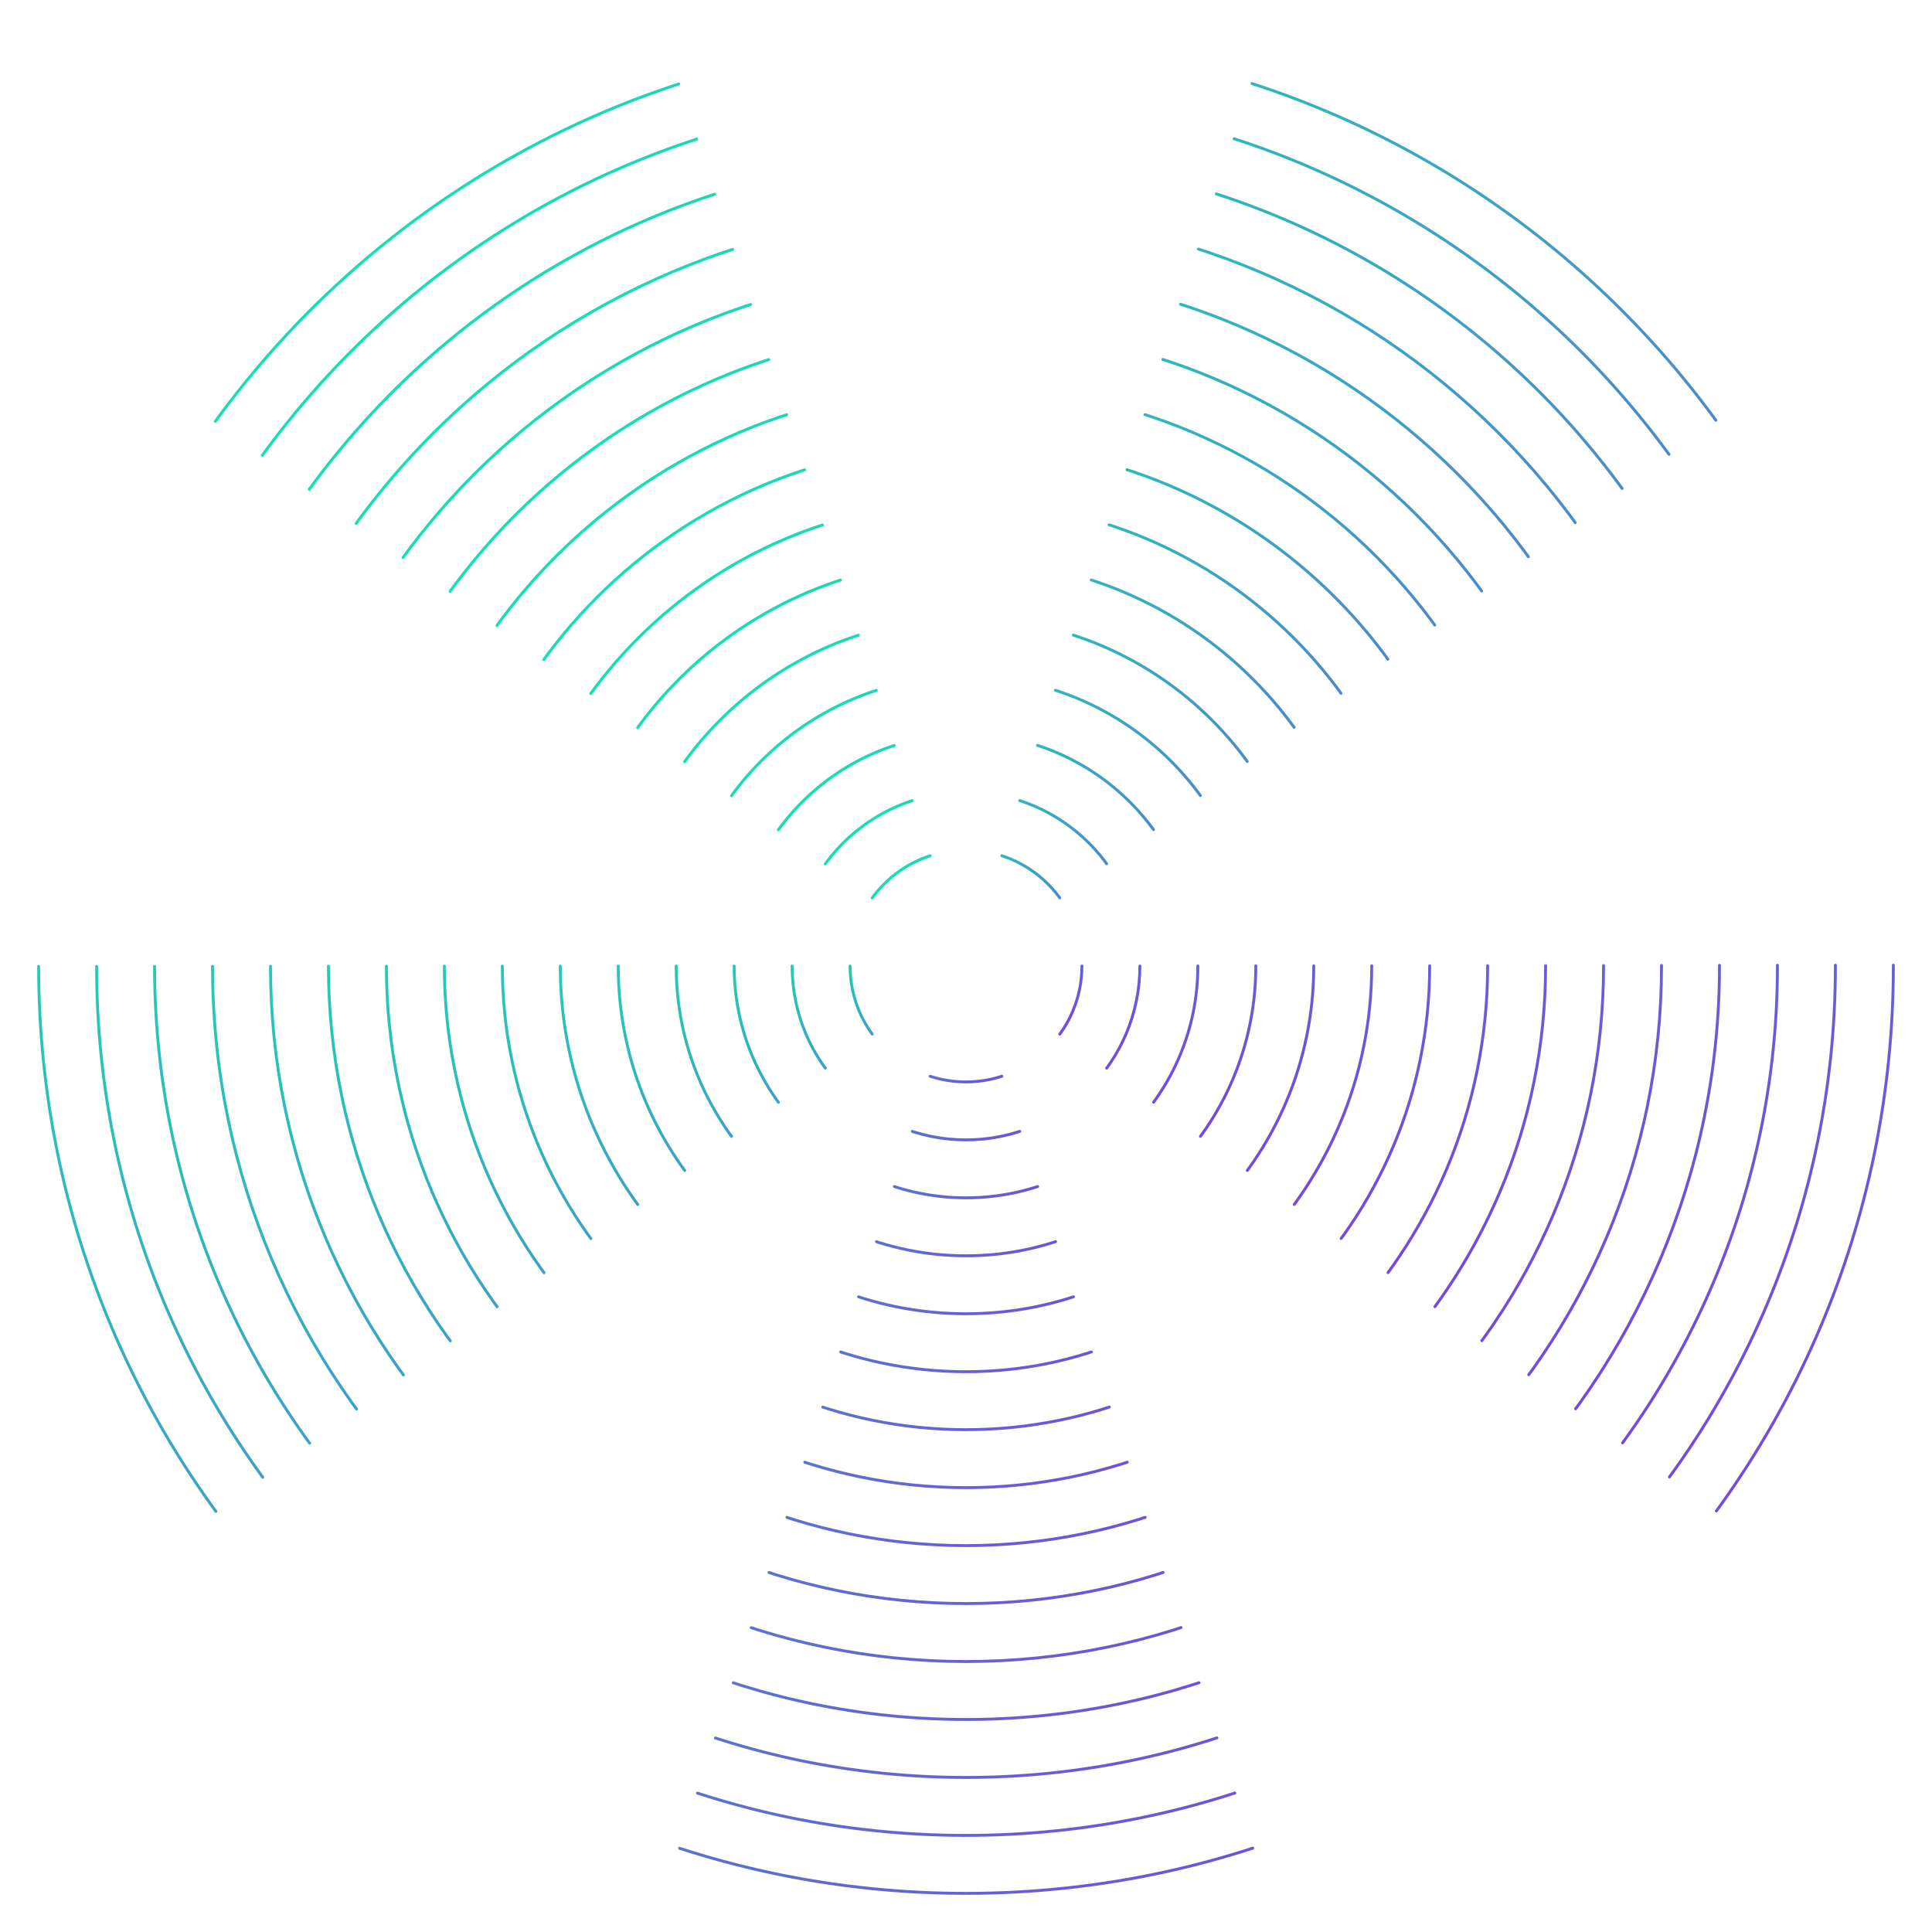
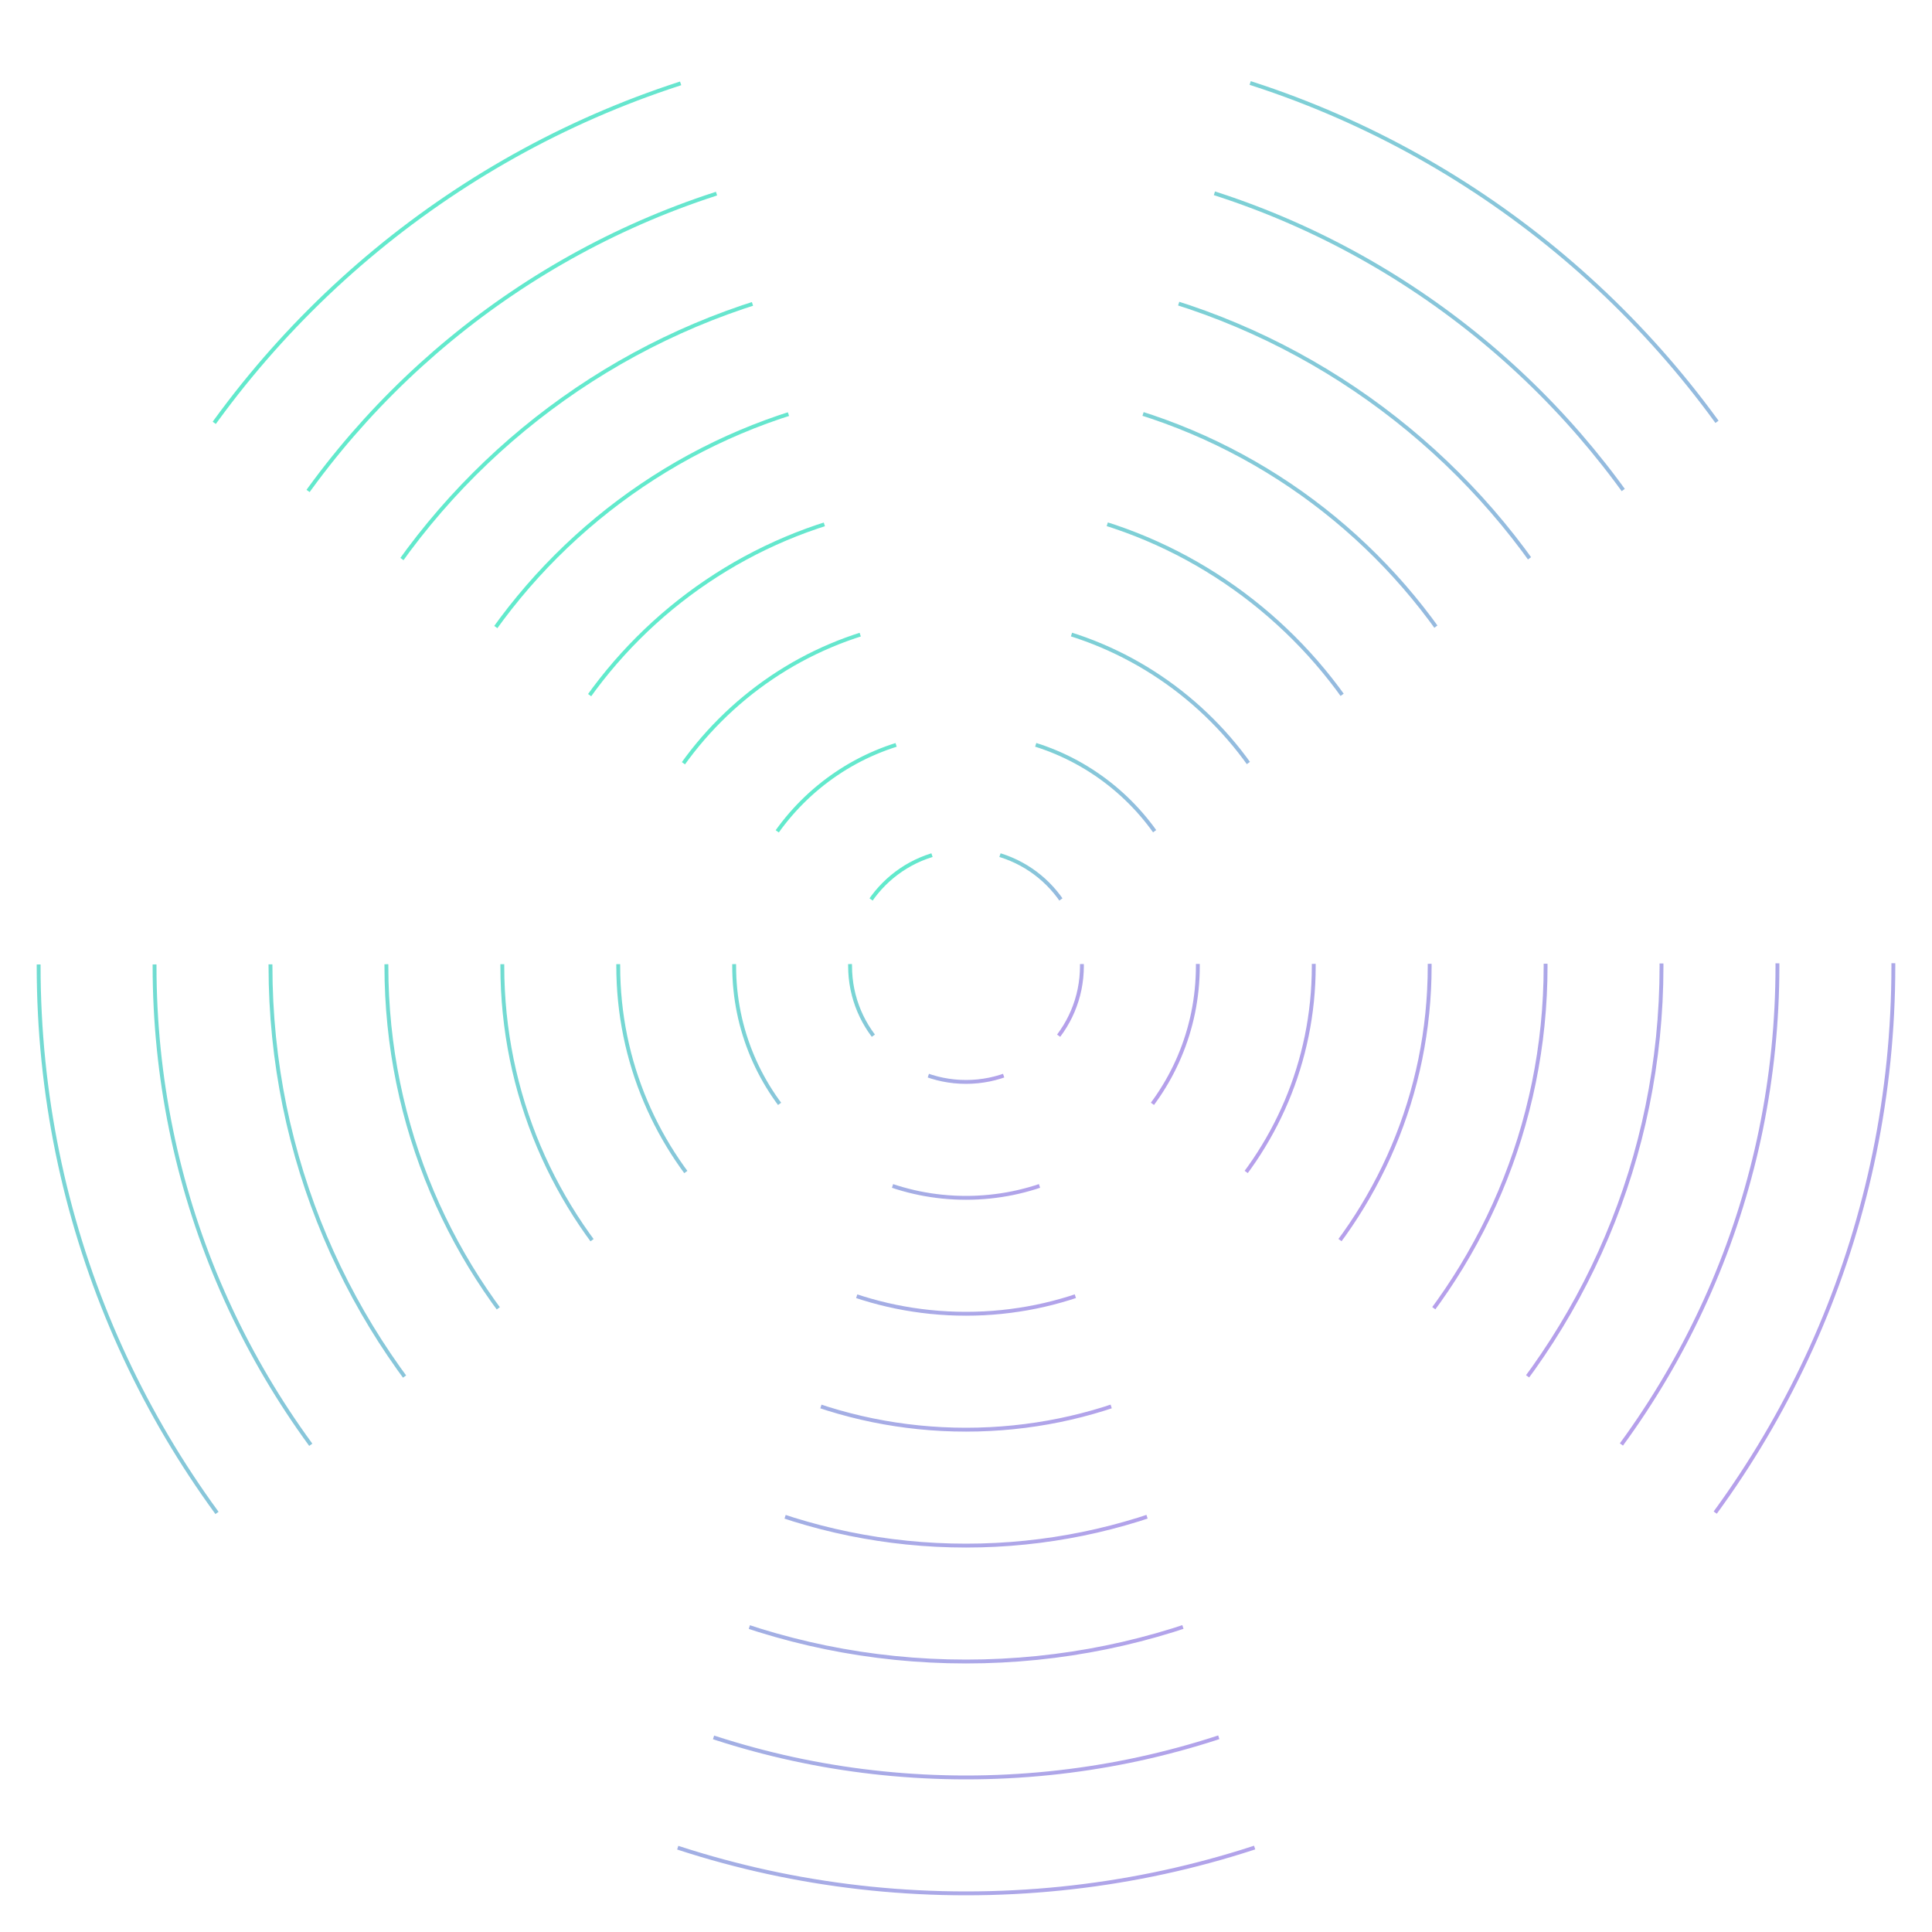
<svg xmlns="http://www.w3.org/2000/svg" viewBox="0 0 1000 1000">
  <defs>
    <linearGradient id="grad" x1="0%" y1="0%" x2="100%" y2="100%">
-       <stop offset="0%" stop-color="#00ffaa" />
-       <stop offset="100%" stop-color="#8a2be2" />
+       <stop offset="0%" stop-color="#00ffaa" stop-opacity="0.7" />
+       <stop offset="100%" stop-color="#8a2be2" stop-opacity="0.5" />
    </linearGradient>
  </defs>
-   <g stroke="url(#grad)" stroke-width="1.5" fill="none" stroke-linecap="round">
+   <g stroke="url(#grad)" stroke-width="2" fill="none" stroke-linecap="square">
    <circle cx="500" cy="500" r="480" stroke-dasharray="301.59 301.59">
      <animateTransform attributeName="transform" type="rotate" from="0 500 500" to="360 500 500" dur="240s" repeatCount="indefinite" />
    </circle>
-     <circle cx="500" cy="500" r="450" stroke-dasharray="282.74 282.74">
-       <animateTransform attributeName="transform" type="rotate" from="30 500 500" to="390 500 500" dur="228s" repeatCount="indefinite" />
-     </circle>
    <circle cx="500" cy="500" r="420" stroke-dasharray="263.89 263.89">
-       <animateTransform attributeName="transform" type="rotate" from="60 500 500" to="420 500 500" dur="216s" repeatCount="indefinite" />
-     </circle>
-     <circle cx="500" cy="500" r="390" stroke-dasharray="245.04 245.04">
-       <animateTransform attributeName="transform" type="rotate" from="90 500 500" to="450 500 500" dur="204s" repeatCount="indefinite" />
+       <animateTransform attributeName="transform" type="rotate" from="45 500 500" to="405 500 500" dur="210s" repeatCount="indefinite" />
    </circle>
    <circle cx="500" cy="500" r="360" stroke-dasharray="226.19 226.19">
-       <animateTransform attributeName="transform" type="rotate" from="120 500 500" to="480 500 500" dur="192s" repeatCount="indefinite" />
-     </circle>
-     <circle cx="500" cy="500" r="330" stroke-dasharray="207.35 207.35">
-       <animateTransform attributeName="transform" type="rotate" from="150 500 500" to="510 500 500" dur="180s" repeatCount="indefinite" />
+       <animateTransform attributeName="transform" type="rotate" from="90 500 500" to="450 500 500" dur="180s" repeatCount="indefinite" />
    </circle>
    <circle cx="500" cy="500" r="300" stroke-dasharray="188.50 188.50">
-       <animateTransform attributeName="transform" type="rotate" from="180 500 500" to="540 500 500" dur="168s" repeatCount="indefinite" />
-     </circle>
-     <circle cx="500" cy="500" r="270" stroke-dasharray="169.65 169.65">
-       <animateTransform attributeName="transform" type="rotate" from="210 500 500" to="570 500 500" dur="156s" repeatCount="indefinite" />
+       <animateTransform attributeName="transform" type="rotate" from="135 500 500" to="495 500 500" dur="150s" repeatCount="indefinite" />
    </circle>
    <circle cx="500" cy="500" r="240" stroke-dasharray="150.80 150.80">
-       <animateTransform attributeName="transform" type="rotate" from="240 500 500" to="600 500 500" dur="144s" repeatCount="indefinite" />
-     </circle>
-     <circle cx="500" cy="500" r="210" stroke-dasharray="131.95 131.95">
-       <animateTransform attributeName="transform" type="rotate" from="270 500 500" to="630 500 500" dur="132s" repeatCount="indefinite" />
+       <animateTransform attributeName="transform" type="rotate" from="180 500 500" to="540 500 500" dur="120s" repeatCount="indefinite" />
    </circle>
    <circle cx="500" cy="500" r="180" stroke-dasharray="113.10 113.10">
-       <animateTransform attributeName="transform" type="rotate" from="300 500 500" to="660 500 500" dur="120s" repeatCount="indefinite" />
-     </circle>
-     <circle cx="500" cy="500" r="150" stroke-dasharray="94.25 94.25">
-       <animateTransform attributeName="transform" type="rotate" from="330 500 500" to="690 500 500" dur="108s" repeatCount="indefinite" />
+       <animateTransform attributeName="transform" type="rotate" from="225 500 500" to="585 500 500" dur="90s" repeatCount="indefinite" />
    </circle>
    <circle cx="500" cy="500" r="120" stroke-dasharray="75.40 75.40">
-       <animateTransform attributeName="transform" type="rotate" from="360 500 500" to="720 500 500" dur="96s" repeatCount="indefinite" />
-     </circle>
-     <circle cx="500" cy="500" r="90" stroke-dasharray="56.55 56.55">
-       <animateTransform attributeName="transform" type="rotate" from="390 500 500" to="750 500 500" dur="84s" repeatCount="indefinite" />
+       <animateTransform attributeName="transform" type="rotate" from="270 500 500" to="630 500 500" dur="60s" repeatCount="indefinite" />
    </circle>
    <circle cx="500" cy="500" r="60" stroke-dasharray="37.70 37.70">
-       <animateTransform attributeName="transform" type="rotate" from="420 500 500" to="780 500 500" dur="72s" repeatCount="indefinite" />
+       <animateTransform attributeName="transform" type="rotate" from="315 500 500" to="675 500 500" dur="30s" repeatCount="indefinite" />
    </circle>
  </g>
</svg>
